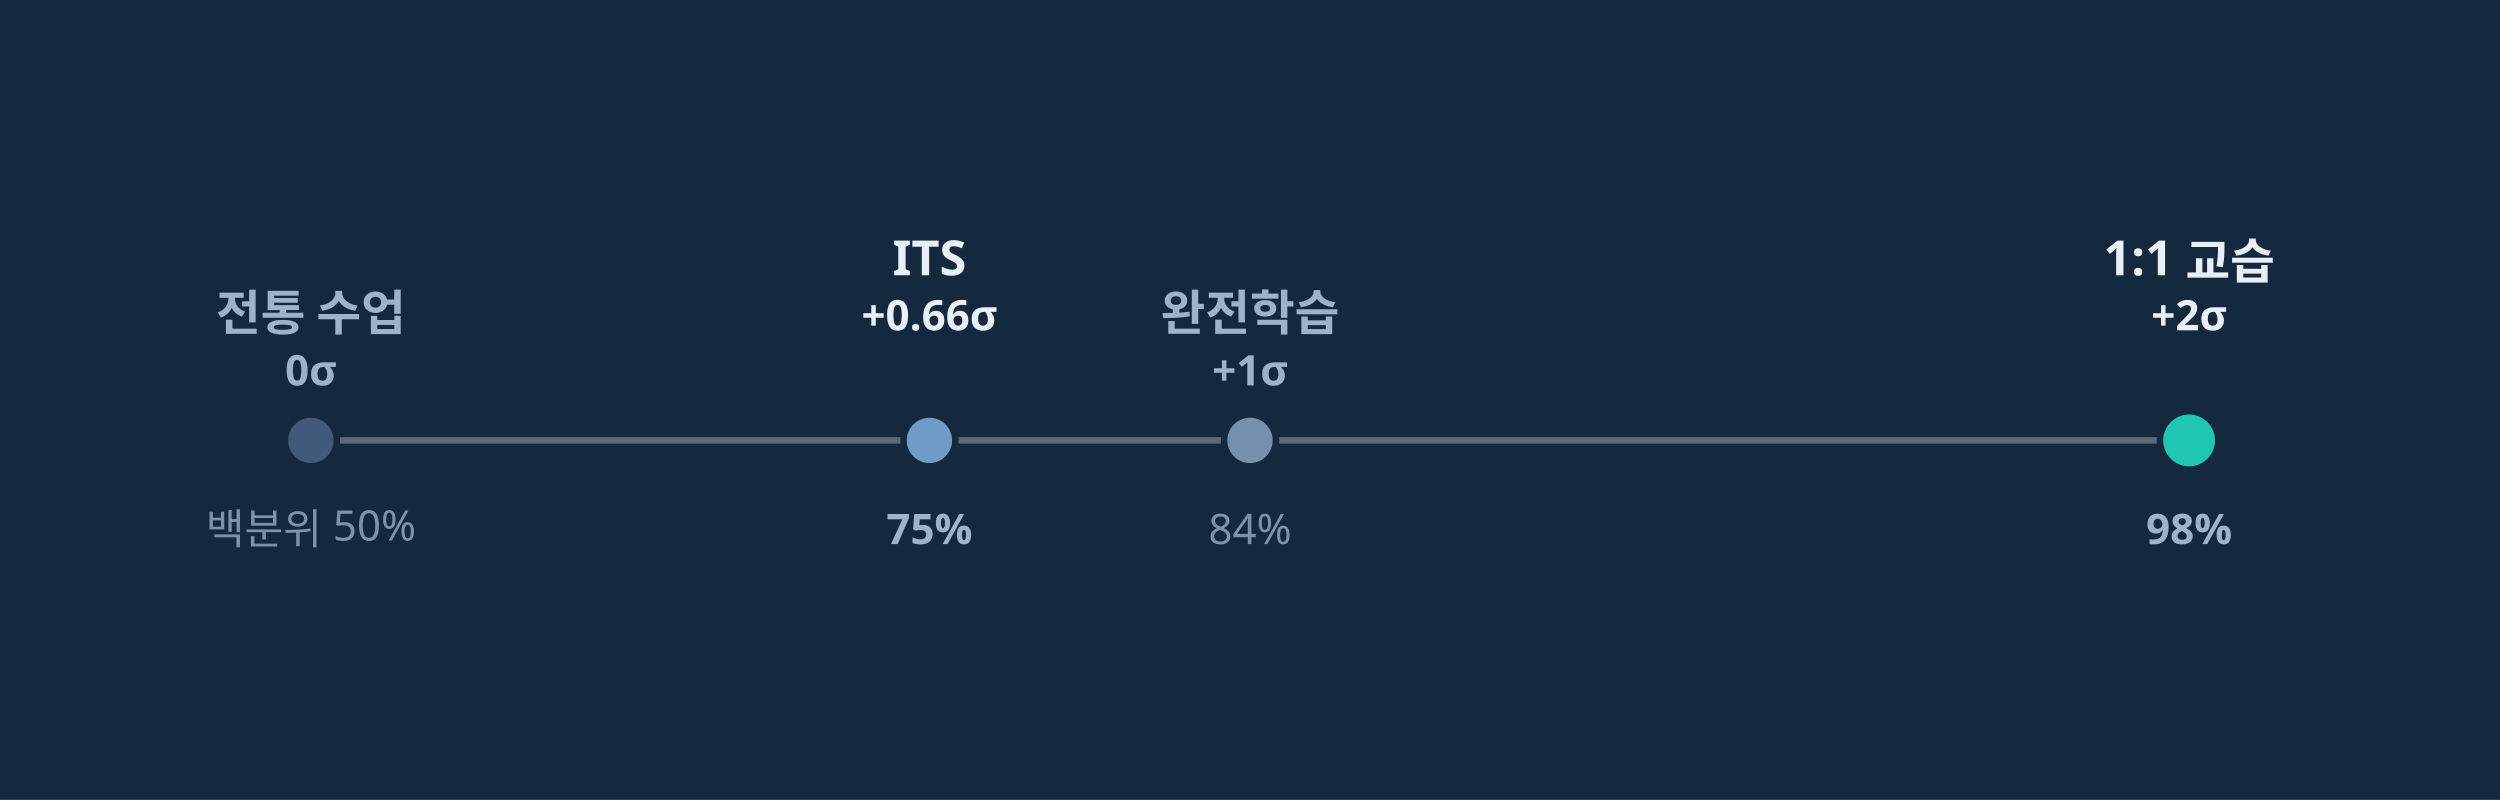
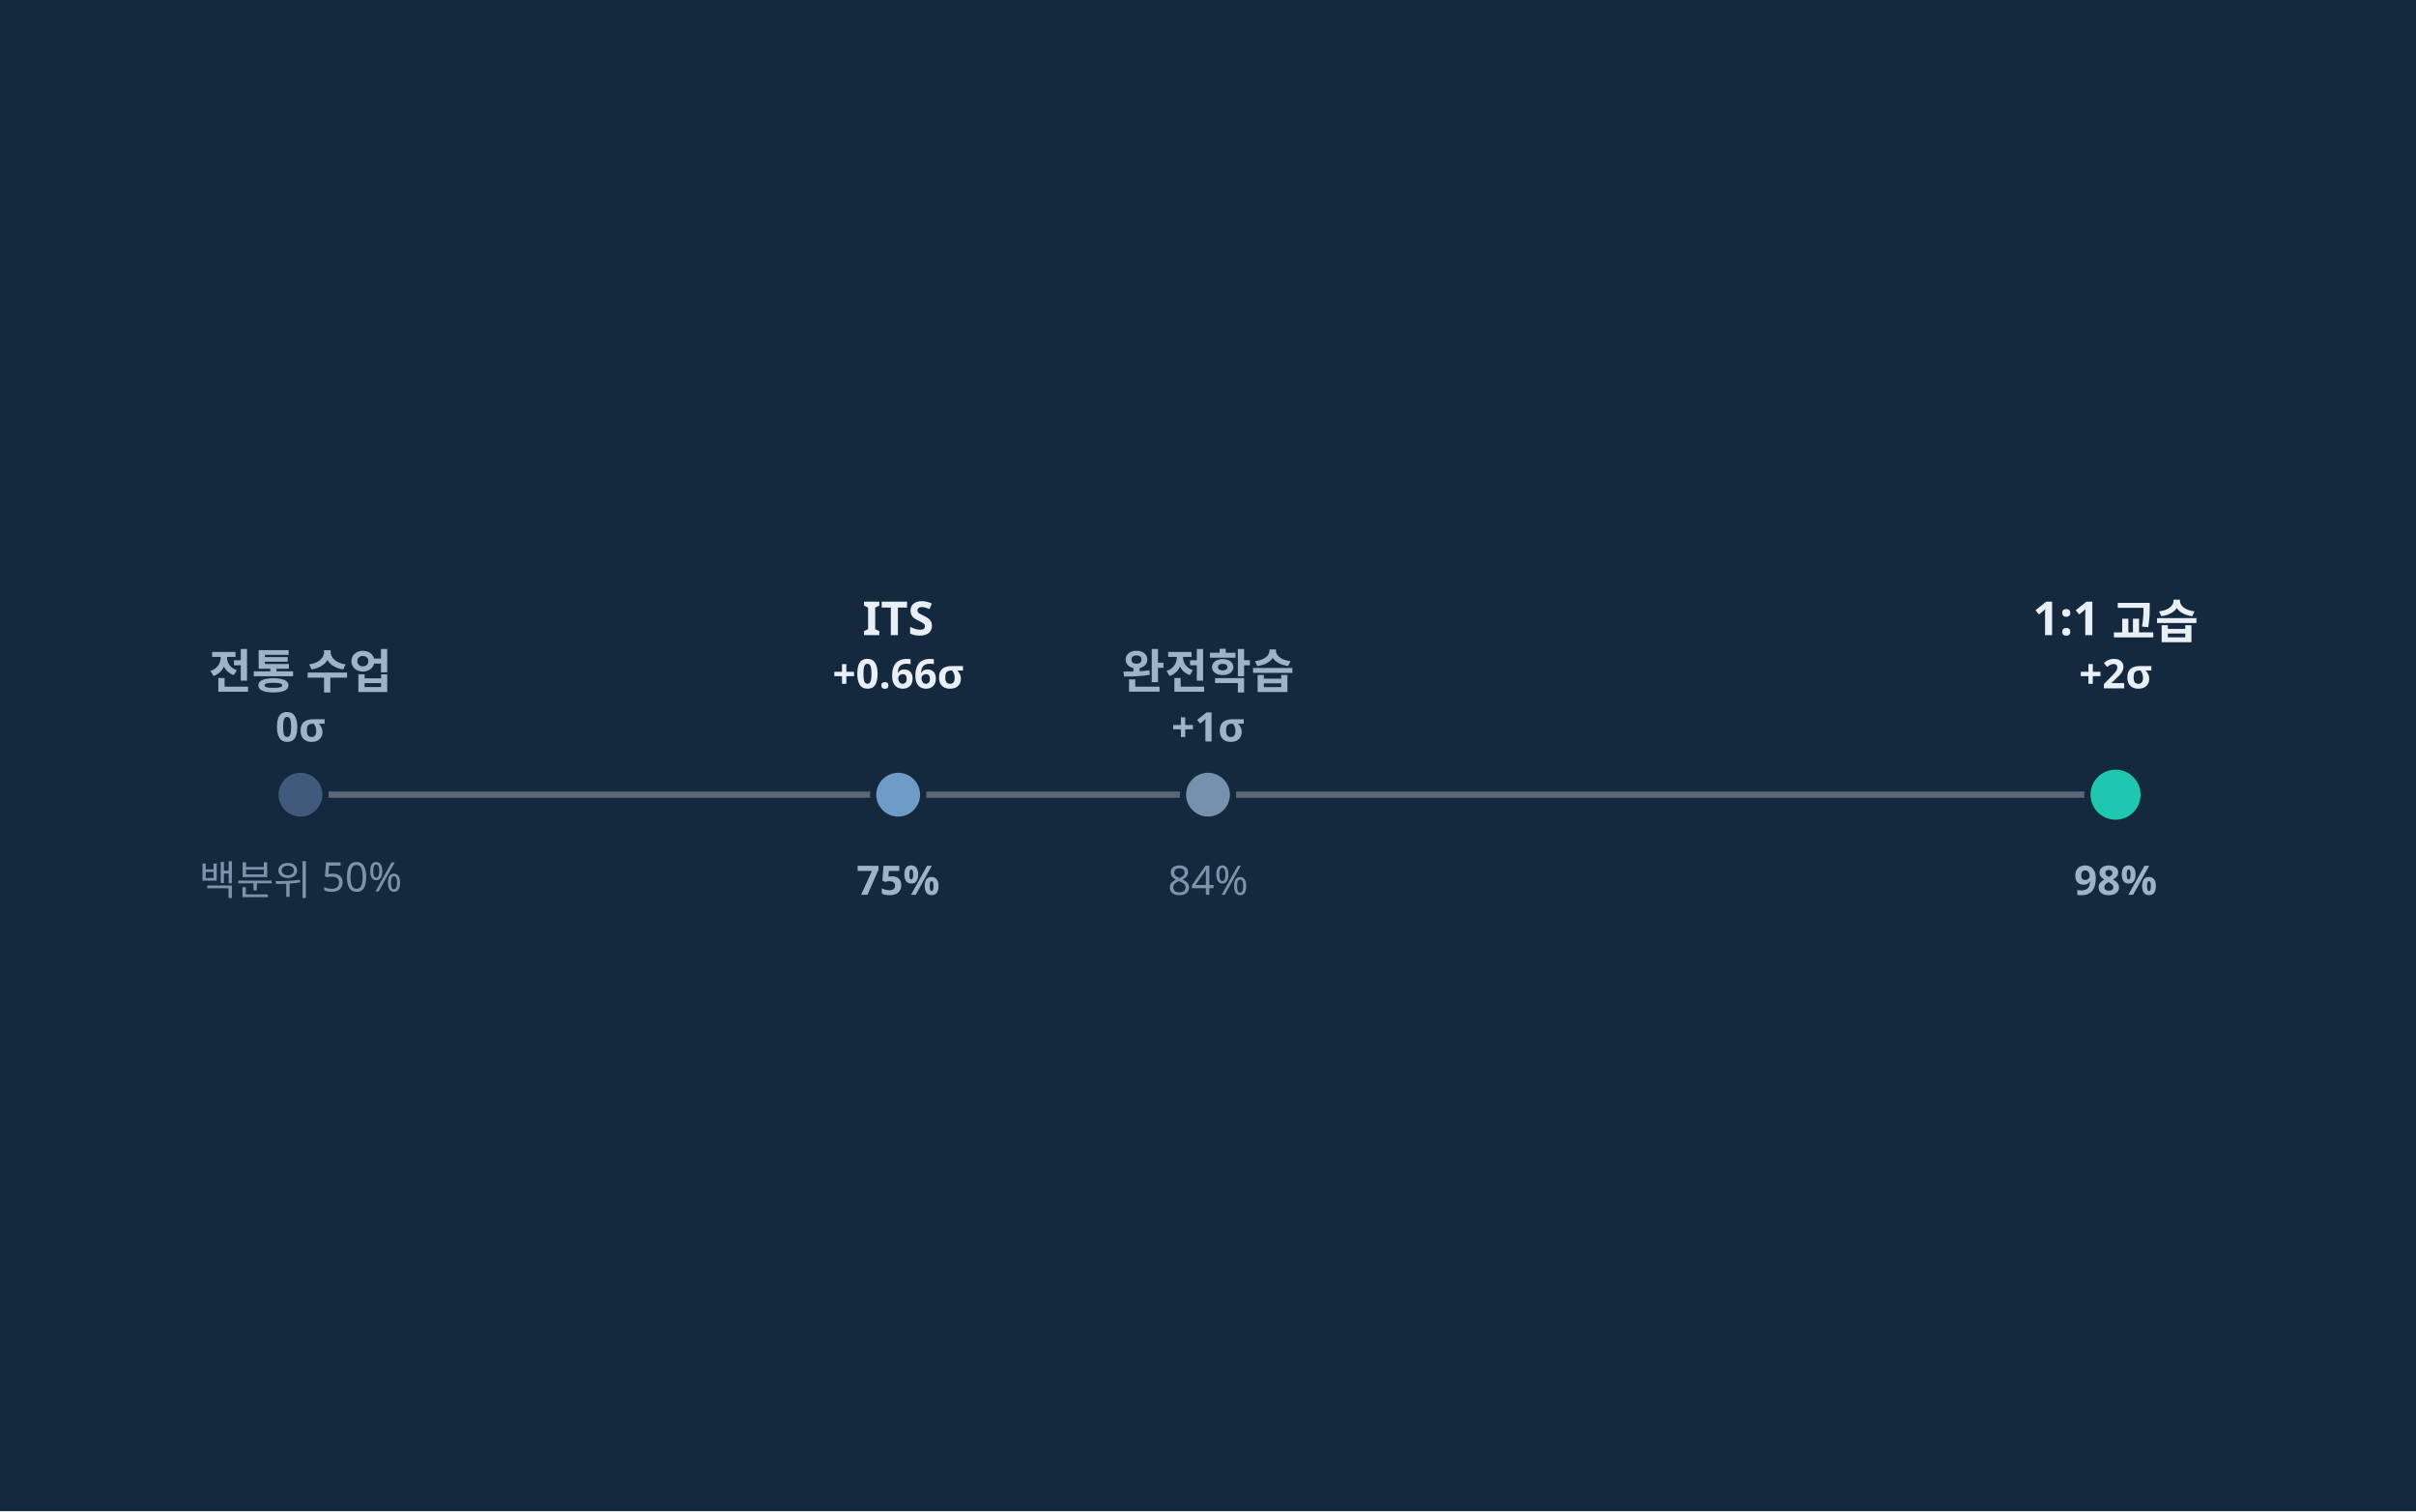
- <svg xmlns="http://www.w3.org/2000/svg" viewBox="-36 -36 772 247" font-family="'Pretendard','Malgun Gothic','Segoe UI',sans-serif">
+ <svg xmlns="http://www.w3.org/2000/svg" viewBox="-36 -154 772 483" font-family="'Pretendard','Malgun Gothic','Segoe UI',sans-serif">
  <defs />
-   <rect x="-36" y="-36" width="772" height="247" fill="#14283e" />
+   <rect x="-36" y="-154" width="772" height="483" fill="#14283e" />
  <line x1="60" y1="100" x2="640" y2="100" stroke="rgba(255,255,255,.30)" stroke-width="2" />
  <g stroke="rgba(255,255,255,.30)" stroke-width="1.5">
    <line x1="60" y1="94" x2="60" y2="106" />
    <line x1="350" y1="94" x2="350" y2="106" />
    <line x1="640" y1="94" x2="640" y2="106" />
  </g>
  <circle cx="60" cy="100" r="8" fill="#41597a" stroke="#14283e" stroke-width="2" />
  <circle cx="251" cy="100" r="8" fill="#6f9cc6" stroke="#14283e" stroke-width="2" />
  <circle cx="350" cy="100" r="8" fill="#7691ae" stroke="#14283e" stroke-width="2" />
  <circle cx="640" cy="100" r="9" fill="#1fc7b1" stroke="#14283e" stroke-width="2" />
  <text x="60" y="66" text-anchor="middle" fill="#9fb3c8" font-size="15" font-weight="700">전통 수업<tspan x="60" dy="17" font-size="13" font-weight="600">0σ</tspan>
  </text>
  <text x="251" y="49" text-anchor="middle" fill="#e9eff6" font-size="15" font-weight="800">ITS<tspan x="251" dy="17" font-size="13" font-weight="700">+0.66σ</tspan>
  </text>
  <text x="350" y="66" text-anchor="middle" fill="#9fb3c8" font-size="15" font-weight="700">완전학습<tspan x="350" dy="17" font-size="13" font-weight="600">+1σ</tspan>
  </text>
  <text x="640" y="49" text-anchor="middle" fill="#e9eff6" font-size="15" font-weight="800">1:1 교습<tspan x="640" dy="17" font-size="13" font-weight="700">+2σ</tspan>
  </text>
  <text x="60" y="132" text-anchor="middle" fill="#7e93a9" font-size="13">백분위 50%</text>
  <text x="251" y="132" text-anchor="middle" fill="#9fb3c8" font-size="13" font-weight="700">75%</text>
  <text x="350" y="132" text-anchor="middle" fill="#7e93a9" font-size="13">84%</text>
  <text x="640" y="132" text-anchor="middle" fill="#9fb3c8" font-size="13" font-weight="700">98%</text>
</svg>
